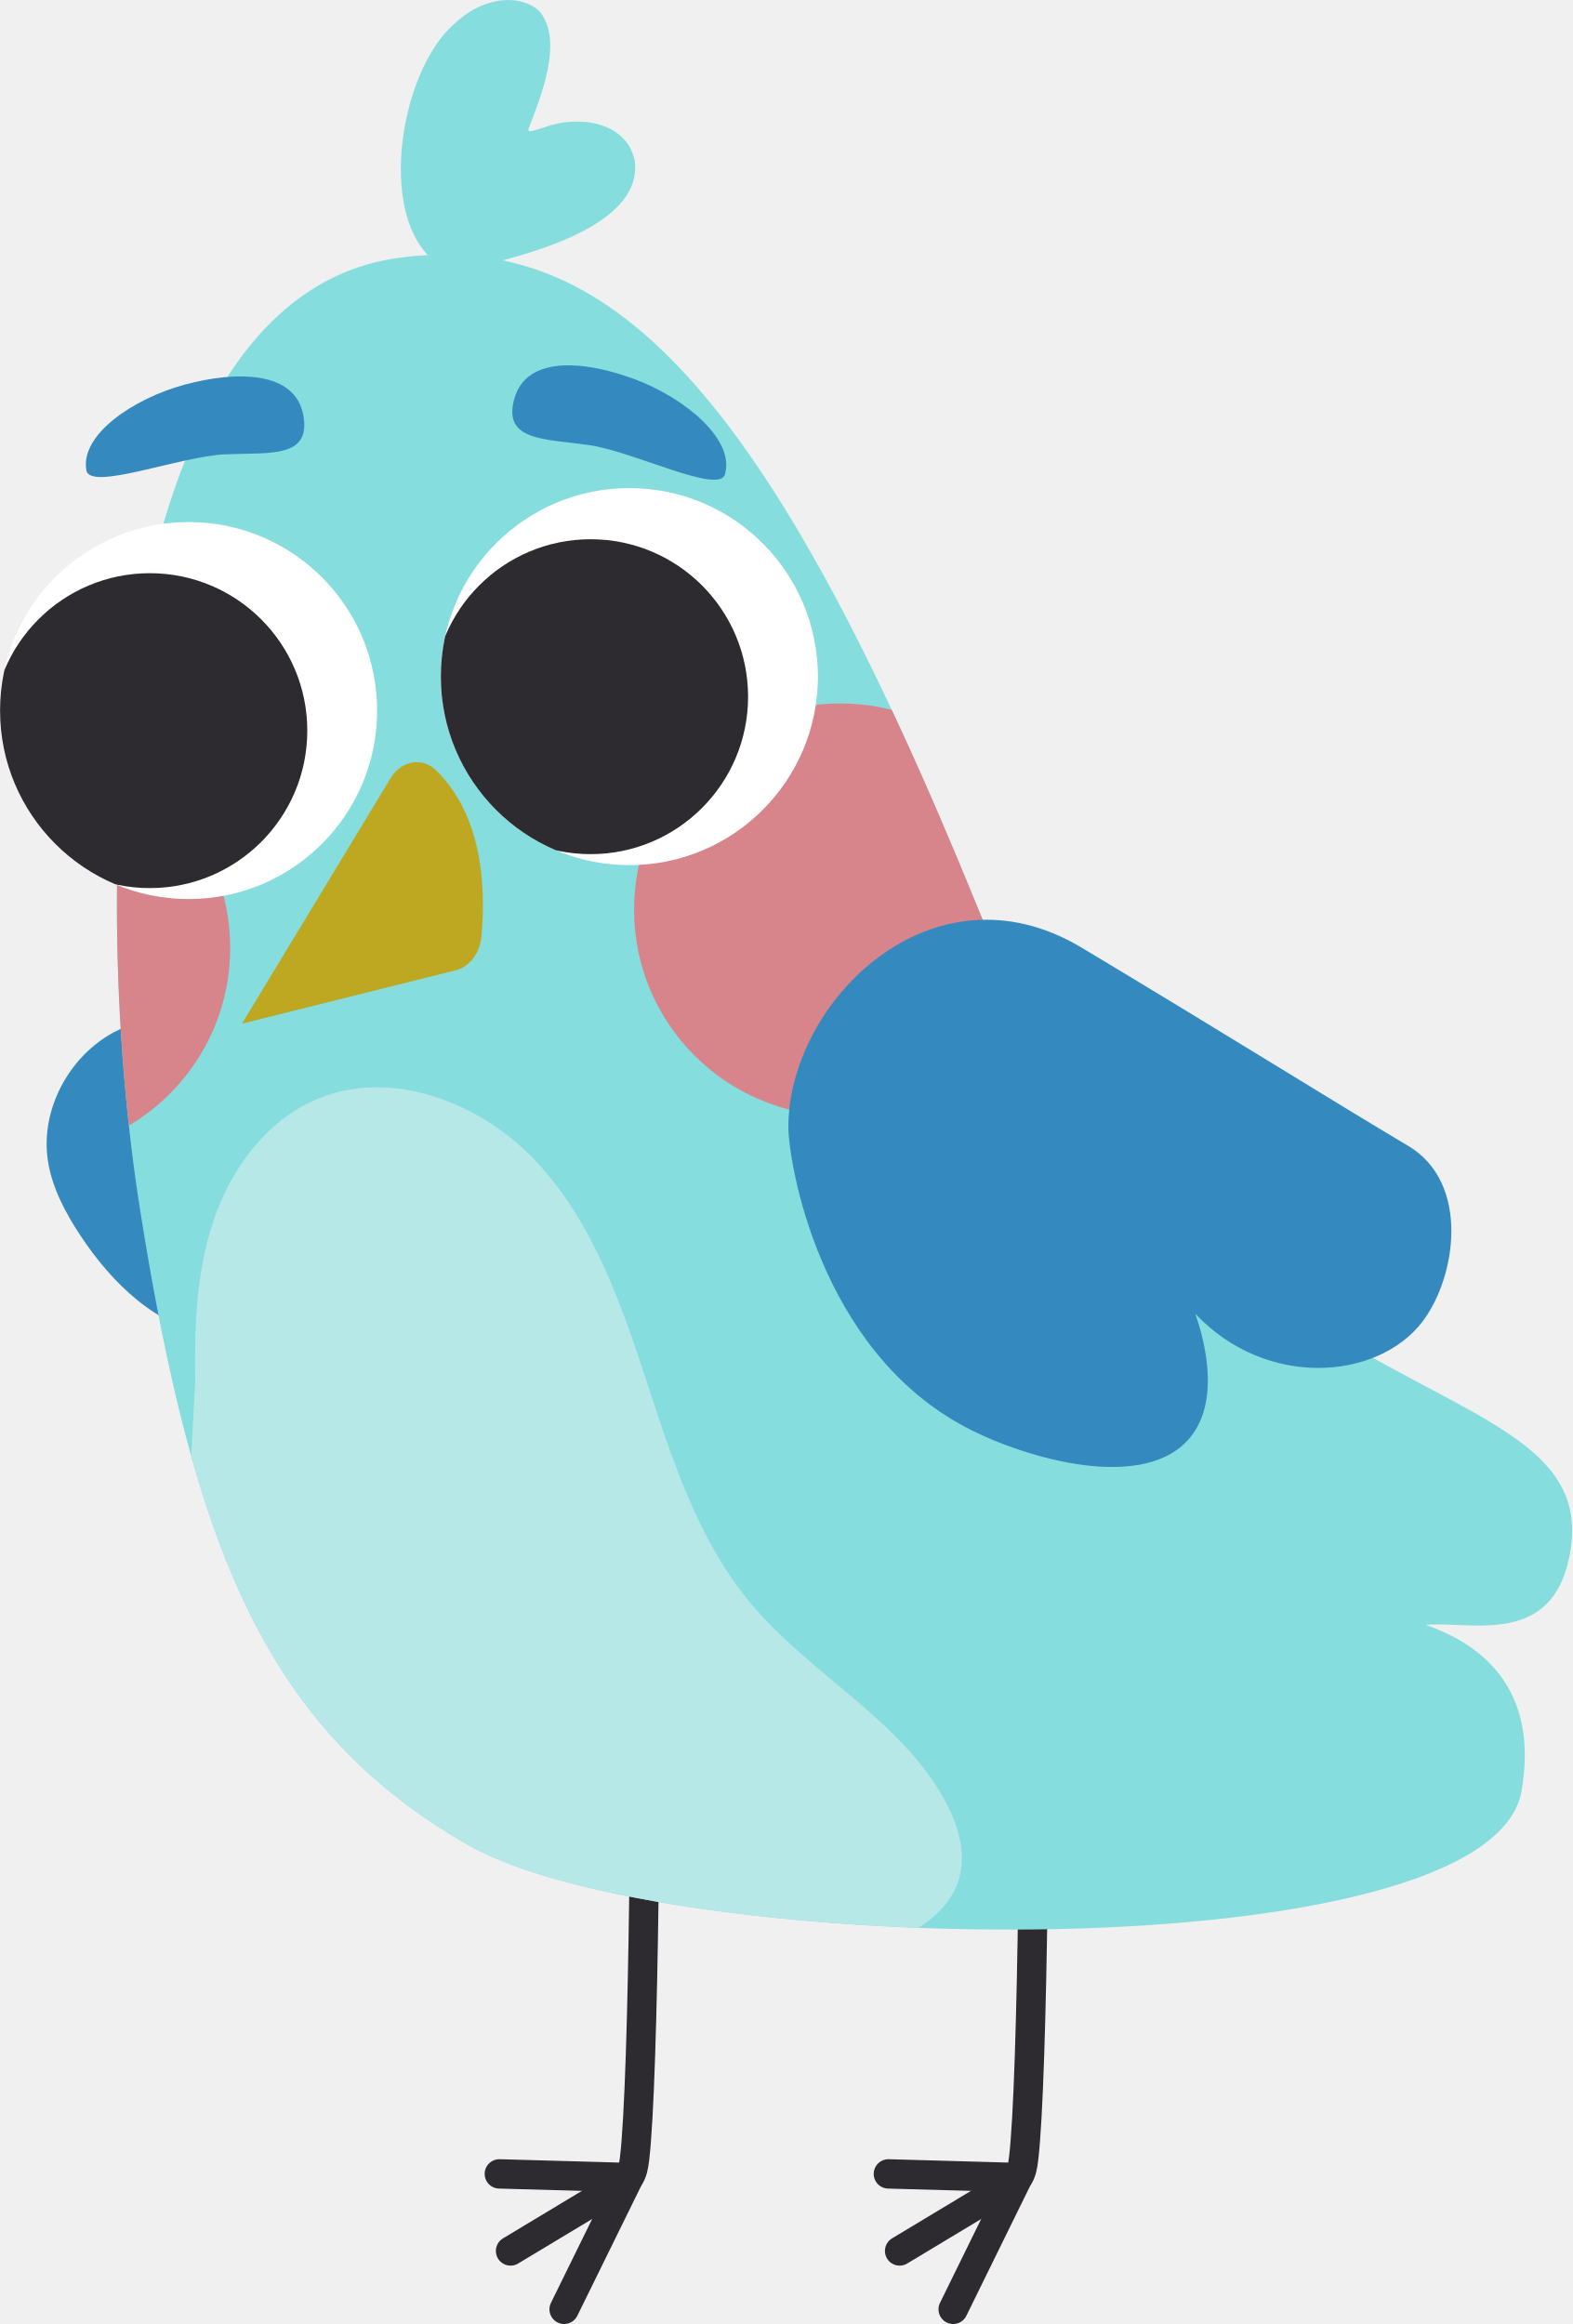
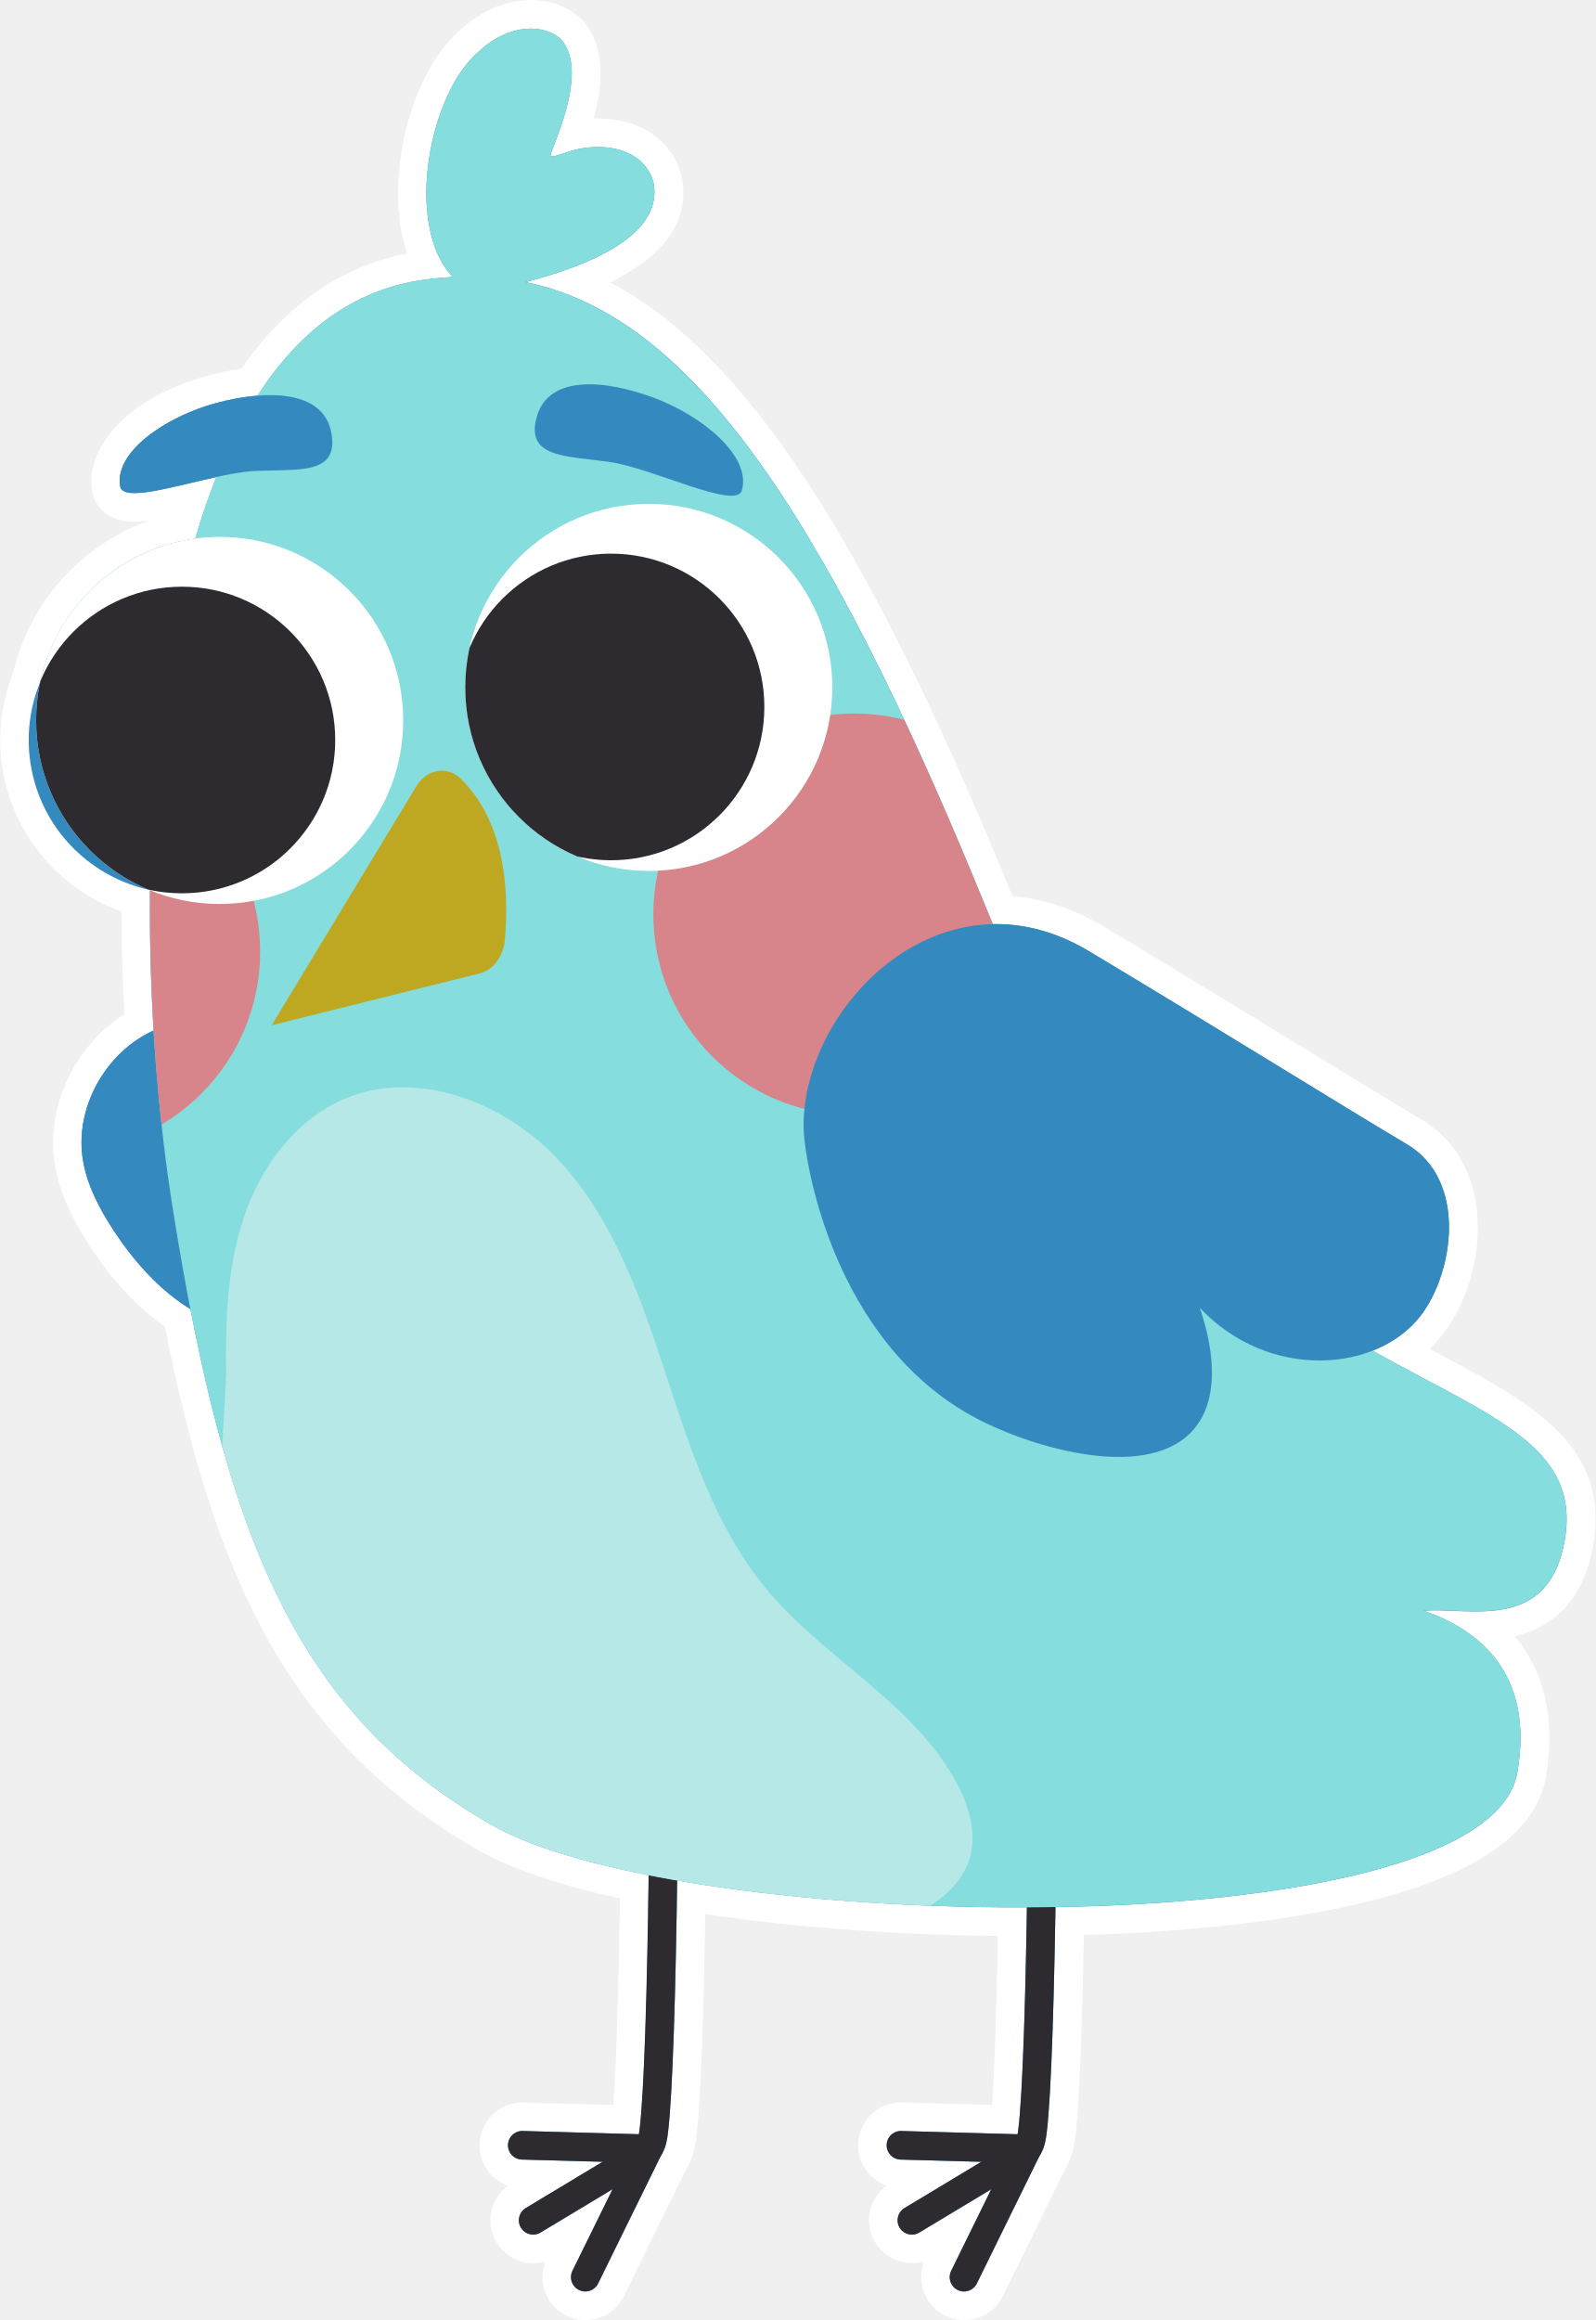
- <svg xmlns="http://www.w3.org/2000/svg" id="Capa_1" width="267.69" height="395.72" version="1.1" viewBox="0 0 267.69 395.72">
+ <svg xmlns="http://www.w3.org/2000/svg" id="Capa_1" width="279" height="405.72" version="1.1" viewBox="0 0 279 405.72">
  <defs>
    <style>
      .st0 {
        fill: #d7848b;
      }

      .st1 {
        fill: #2d2b30;
      }

      .st2 {
        fill: #bfa821;
      }

      .st3 {
        fill: #85dddd;
      }

      .st4 {
        fill: none;
        stroke: #2d2b30;
        stroke-linecap: round;
        stroke-linejoin: round;
        stroke-width: 5px;
      }

      .st5 {
        clip-path: url(#clippath-1);
      }

      .st6 {
        clip-path: url(#clippath-2);
      }

      .st7 {
        fill: #fff;
      }

      .st8 {
        fill: #b5e8e6;
      }

      .st9 {
        fill: #348abf;
      }

      .st10 {
        clip-path: url(#clippath);
      }
    </style>
    <clipPath id="clippath">
-       <path class="st3" d="M242.72,276.68c7.55-.74,21.99,4.11,24.68-12.68,5.27-32.85-64.57-19.97-100.84-109.22-36.27-89.25-62.98-115.84-98.84-110.85-49.19,6.85-53.05,104.26-43.85,162.2,9.2,57.94,21.66,88.41,55.75,107.98,34.09,19.56,174.11,21.8,179.45-9.18,3.03-17.58-7.06-25.06-16.34-28.25Z" />
+       <path class="st3" d="M249.03,281.68c7.55-.74,21.99,4.11,24.68-12.68,5.27-32.85-64.57-19.97-100.84-109.22-36.27-89.25-62.98-115.84-98.84-110.85-49.19,6.85-53.05,104.26-43.85,162.2,9.2,57.94,21.66,88.41,55.75,107.98,34.09,19.56,174.11,21.8,179.45-9.18,3.03-17.58-7.06-25.06-16.34-28.25Z" />
    </clipPath>
    <clipPath id="clippath-1">
-       <circle class="st7" cx="32.11" cy="120.99" r="32.1" />
+       <circle class="st7" cx="38.42" cy="125.99" r="32.1" />
    </clipPath>
    <clipPath id="clippath-2">
-       <circle class="st7" cx="107.16" cy="115.21" r="32.1" />
+       <circle class="st7" cx="113.47" cy="120.21" r="32.1" />
    </clipPath>
  </defs>
-   <path class="st4" d="M175.75,278.29c.65,13.14.16,76.33-1.48,89.38-.14,1.09-.3,2.23-.95,3.11-.5.68-1.25,1.13-1.97,1.56-6.06,3.65-12.12,7.29-18.18,10.94" />
-   <polyline class="st4" points="151.26 370.16 173.31 370.78 162.29 393.22" />
-   <path class="st4" d="M109.51,278.29c.65,13.14.16,76.33-1.48,89.38-.14,1.09-.3,2.23-.95,3.11-.5.68-1.25,1.13-1.97,1.56-6.06,3.65-12.12,7.29-18.18,10.94" />
-   <polyline class="st4" points="85.02 370.16 107.08 370.78 96.05 393.22" />
-   <path class="st9" d="M22.98,174.3c-9.77,2.87-16.5,13.66-14.77,23.7.77,4.46,2.96,8.55,5.45,12.33,5.38,8.17,13.07,15.69,22.75,17.1,4.1.6,8.97-.35,10.98-3.97.87-1.57,1.07-3.42,1.21-5.21.64-8.32.23-16.91-2.99-24.61-3.22-7.7-9.61-14.39-17.72-16.36-2.03-.49-4.39-.86-5.48-2.64" />
+   <path class="st7" d="M168.6,405.72c-1.14,0-2.28-.27-3.3-.77-3.53-1.74-5.09-5.89-3.67-9.49-.69.21-1.41.31-2.14.31-2.62,0-5.08-1.39-6.43-3.63-1.03-1.71-1.34-3.73-.85-5.67.43-1.72,1.43-3.21,2.85-4.24-1.1-.39-2.1-1.04-2.92-1.91-1.38-1.46-2.1-3.36-2.05-5.36.12-4.09,3.41-7.29,7.5-7.29l15.9.44c.43-5.93.8-16.25,1.05-29.56-17.86-.16-35.7-1.49-51.18-3.82-.2,12.24-.66,31.72-1.56,38.89-.16,1.26-.45,3.55-1.83,5.83l-10.86,22.1c-1.27,2.59-3.85,4.19-6.73,4.19-1.14,0-2.28-.27-3.3-.77-3.53-1.74-5.09-5.89-3.67-9.49-.69.21-1.41.31-2.14.31-2.62,0-5.08-1.39-6.43-3.63-1.03-1.72-1.34-3.73-.85-5.68.43-1.72,1.43-3.21,2.85-4.24-1.1-.39-2.1-1.04-2.92-1.91-1.38-1.46-2.1-3.36-2.05-5.36.11-4.02,3.46-7.29,7.47-7.29l15.93.44c.5-6.93.92-19.78,1.16-36.12-10.83-2.38-19.21-5.25-24.95-8.54-34.03-19.53-46.31-49.53-54.64-91.48-4.75-3.31-9.12-7.97-13.01-13.88-2.18-3.31-5.19-8.38-6.2-14.24-1.74-10.13,3.36-20.93,12.11-26.5-.31-6.02-.47-12.03-.48-17.95-10.14-3.61-17.97-12.24-20.41-22.87-1.46-6.34-.95-12.86,1.45-18.88,2.85-12.33,11.88-22.35,23.64-26.58-.86.1-1.66.16-2.4.16-5.98,0-7.18-4.01-7.41-5.24-1.3-7.05,5.3-16.3,20.46-20.36,1.91-.51,3.79-.9,5.62-1.16,7.76-11.17,17.5-17.93,28.99-20.14-1.28-3.79-1.81-8.26-1.51-13.17.65-10.6,5-21.01,10.85-25.97,3.64-3.35,8.02-5.19,12.34-5.19,3.46,0,6.59,1.19,8.82,3.36l.18.17.16.19c3.99,4.71,3.34,11.33,1.77,17,.26,0,.52-.01.78-.01,7.55,0,13.18,3.97,14.68,10.36l.04.19.03.19c1.12,7.28-3.12,13.28-12.65,17.93,23.81,12.5,45.1,45.37,70.39,107.34,5.47.45,10.85,2.25,16.03,5.35,13.8,8.28,24.86,15.04,34.61,21.02,8,4.9,14.91,9.13,20.94,12.72,4.94,2.94,8.17,7.69,9.34,13.73,1.51,7.83-.7,17.31-5.5,23.58-.75.98-1.59,1.9-2.51,2.75.49.26.98.52,1.47.78,16.1,8.55,30.01,15.93,27.25,33.14-1.8,11.25-8.31,15.06-13.79,16.35,5.26,6.22,7.17,14.6,5.44,24.64-1.63,9.49-11.67,16.69-29.83,21.41-13.37,3.48-30.91,5.6-50.96,6.19-.22,11.94-.67,28.67-1.49,35.22-.16,1.26-.45,3.56-1.83,5.83l-10.86,22.1c-1.27,2.59-3.85,4.19-6.73,4.19Z" />
+   <path class="st9" d="M240.07,236.2c3.4-1.34,6.33-3.42,8.41-6.13,5.77-7.54,8.22-23.64-2.42-29.97-13.19-7.85-30.07-18.45-55.57-33.74-5.75-3.45-11.46-4.86-16.84-4.75-.26-.61-.52-1.22-.77-1.84-29.99-73.81-53.45-104.76-80.95-110.44,9.37-2.47,23.92-7.5,22.43-17.12-1.61-6.83-10.04-7.53-15.39-5.51-1.96.6-2.82,1-2.67.25,1.93-5.03,6.09-15.02,1.88-20-2.92-2.84-9.13-2.89-14.37,2-8.75,7.3-13.2,30.37-4.64,39.49-1.69.09-3.4.26-5.12.5-12.36,1.72-21.86,9.16-29,20.26-2.34.18-4.8.63-7.19,1.27-8.88,2.38-17.95,8.6-16.83,14.62.5,2.7,9.23,0,16.82-1.66-1.36,3.42-2.59,7.01-3.69,10.76-.97.13-1.94.3-2.91.52-12.51,2.87-21.61,12.69-24.18,24.45-2.07,4.97-2.66,10.61-1.37,16.26,2.39,10.41,10.55,18,20.32,20.18.08.03.15.06.23.09-.09,8.29.14,16.55.63,24.54-8.43,3.8-13.93,13.6-12.35,22.78.77,4.46,2.96,8.55,5.45,12.33,3.5,5.31,7.98,10.33,13.34,13.6,9.02,46.57,22.22,72.72,52.63,90.17,6.17,3.54,15.83,6.51,27.52,8.82-.24,18.93-.77,37.86-1.59,44.43-.03.27-.08.57-.13.87l-20.33-.56c-1.35-.06-2.53,1.05-2.57,2.43s1.05,2.53,2.43,2.57l14.12.39-13.43,8.09c-1.18.71-1.56,2.25-.85,3.43.47.78,1.3,1.21,2.14,1.21.44,0,.88-.12,1.29-.36l12.6-7.58-7.02,14.28c-.61,1.24-.1,2.74,1.14,3.35.35.17.73.26,1.1.26.92,0,1.81-.51,2.25-1.4l10.97-22.34c.91-1.38,1.11-2.95,1.24-4.01.82-6.57,1.35-25.27,1.61-44.13,17.93,3.12,39.81,4.78,61.18,4.7-.27,16.94-.77,32.88-1.51,38.81-.03.27-.08.57-.13.87l-20.33-.56c-1.37-.04-2.53,1.05-2.57,2.43-.04,1.38,1.05,2.53,2.43,2.57l14.12.39-13.43,8.09c-1.18.71-1.56,2.25-.85,3.43.47.78,1.3,1.21,2.14,1.21.44,0,.88-.12,1.29-.36l12.6-7.58-7.02,14.28c-.61,1.24-.1,2.74,1.14,3.35.35.17.73.26,1.1.26.92,0,1.81-.51,2.25-1.4l10.97-22.34c.9-1.38,1.11-2.94,1.24-4.01.76-6.03,1.27-22.28,1.54-39.48,40.65-.68,78.07-7.85,80.78-23.57,3.03-17.58-7.06-25.06-16.34-28.25,7.55-.74,21.99,4.11,24.68-12.68,2.58-16.12-12.91-21.23-33.64-32.79Z" />
+   <path class="st4" d="M182.06,283.29c.65,13.14.16,76.33-1.48,89.38-.14,1.09-.3,2.23-.95,3.11-.5.68-1.25,1.13-1.97,1.56-6.06,3.65-12.12,7.29-18.18,10.94" />
+   <polyline class="st4" points="157.57 375.16 179.62 375.78 168.6 398.22" />
+   <path class="st4" d="M115.82,283.29c.65,13.14.16,76.33-1.48,89.38-.14,1.09-.3,2.23-.95,3.11-.5.68-1.25,1.13-1.97,1.56-6.06,3.65-12.12,7.29-18.18,10.94" />
+   <polyline class="st4" points="91.34 375.16 113.39 375.78 102.36 398.22" />
+   <path class="st9" d="M29.29,179.3c-9.77,2.87-16.5,13.66-14.77,23.7.77,4.46,2.96,8.55,5.45,12.33,5.38,8.17,13.07,15.69,22.75,17.1,4.1.6,8.97-.35,10.98-3.97.87-1.57,1.07-3.42,1.21-5.21.64-8.32.23-16.91-2.99-24.61-3.22-7.7-9.61-14.39-17.72-16.36-2.03-.49-4.39-.86-5.48-2.64" />
  <g>
-     <path class="st3" d="M242.72,276.68c7.55-.74,21.99,4.11,24.68-12.68,5.27-32.85-64.57-19.97-100.84-109.22-36.27-89.25-62.98-115.84-98.84-110.85-49.19,6.85-53.05,104.26-43.85,162.2,9.2,57.94,21.66,88.41,55.75,107.98,34.09,19.56,174.11,21.8,179.45-9.18,3.03-17.58-7.06-25.06-16.34-28.25Z" />
+     <path class="st3" d="M249.03,281.68c7.55-.74,21.99,4.11,24.68-12.68,5.27-32.85-64.57-19.97-100.84-109.22-36.27-89.25-62.98-115.84-98.84-110.85-49.19,6.85-53.05,104.26-43.85,162.2,9.2,57.94,21.66,88.41,55.75,107.98,34.09,19.56,174.11,21.8,179.45-9.18,3.03-17.58-7.06-25.06-16.34-28.25Z" />
    <g class="st10">
-       <path class="st8" d="M33.23,235.42c-.14-9.26.15-18.7,3.09-27.49,2.94-8.79,8.87-16.96,17.36-20.66,12.82-5.59,28.35.45,37.83,10.73,9.49,10.28,14.25,23.94,18.6,37.24,4.35,13.29,8.74,27.01,17.7,37.75,10.18,12.2,25.72,19.85,33.22,33.87,2.2,4.11,3.61,9.01,2.15,13.44-1.64,4.96-6.42,8.15-11.13,10.41-25.67,12.32-56.3,7.98-83.19-1.37-17.09-5.94-35.58-16.3-38.9-34.08" />
-       <circle class="st0" cx="143.08" cy="154.9" r="35.12" />
-       <circle class="st0" cx="4.07" cy="161.42" r="35.12" />
+       <path class="st8" d="M39.55,240.42c-.14-9.26.15-18.7,3.09-27.49,2.94-8.79,8.87-16.96,17.36-20.66,12.82-5.59,28.35.45,37.83,10.73,9.49,10.28,14.25,23.94,18.6,37.24,4.35,13.29,8.74,27.01,17.7,37.75,10.18,12.2,25.72,19.85,33.22,33.87,2.2,4.11,3.61,9.01,2.15,13.44-1.64,4.96-6.42,8.15-11.13,10.41-25.67,12.32-56.3,7.98-83.19-1.37-17.09-5.94-35.58-16.3-38.9-34.08" />
+       <circle class="st0" cx="149.39" cy="159.9" r="35.12" />
+       <circle class="st0" cx="10.38" cy="166.42" r="35.12" />
    </g>
  </g>
-   <path class="st2" d="M74.21,131.13c4.08,3.9,9.18,12.1,7.77,28.28-.24,2.76-1.92,5.07-4.17,5.76l-36.61,9.13,25.47-42.07c1.89-2.75,5.26-3.28,7.54-1.1Z" />
+   <path class="st2" d="M80.52,136.13c4.08,3.9,9.18,12.1,7.77,28.28-.24,2.76-1.92,5.07-4.17,5.76l-36.61,9.13,25.47-42.07c1.89-2.75,5.26-3.28,7.54-1.1Z" />
  <g>
-     <circle class="st7" cx="32.11" cy="120.99" r="32.1" />
+     <circle class="st7" cx="38.42" cy="125.99" r="32.1" />
    <g class="st5">
-       <circle class="st1" cx="25.51" cy="124.41" r="26.81" />
+       <circle class="st1" cx="31.82" cy="129.41" r="26.81" />
    </g>
  </g>
  <g>
-     <circle class="st7" cx="107.16" cy="115.21" r="32.1" />
+     <circle class="st7" cx="113.47" cy="120.21" r="32.1" />
    <g class="st6">
-       <circle class="st1" cx="100.56" cy="118.63" r="26.81" />
+       <circle class="st1" cx="106.87" cy="123.63" r="26.81" />
    </g>
  </g>
-   <path class="st9" d="M14.7,80.08c.67,3.6,15.9-2.39,23.63-2.72s14.69.71,13.3-6.72c-1.4-7.43-11.21-7.55-20.09-5.17s-17.95,8.6-16.83,14.62Z" />
-   <path class="st9" d="M123.45,80.75c-1.01,3.52-15.59-3.91-23.26-4.98s-14.69-.71-12.59-7.97,11.88-6.44,20.49-3.22,17.04,10.29,15.35,16.17Z" />
-   <path class="st3" d="M75.66,45.65c-12.19-6.76-7.75-33.71,1.83-41.71,5.25-4.88,11.45-4.83,14.37-2,4.22,4.98.06,14.97-1.88,20-.15.75.71.35,2.67-.25,5.35-2.02,13.78-1.31,15.39,5.51,1.89,12.26-22.24,17.07-28.54,18.62" />
-   <path class="st9" d="M239.75,195.1c10.64,6.33,8.19,22.43,2.42,29.97-7.57,9.89-26.47,11.51-38.65-1.36,1.21,3.47,4.51,14.29-.78,20.93-7.66,9.62-28.05,3.79-38.26-1.59-25.24-13.3-30.24-45.51-30.25-51.09-.05-21.28,24.46-45.88,49.95-30.59,25.49,15.29,42.37,25.89,55.57,33.74Z" />
+   <path class="st9" d="M21.01,85.08c.67,3.6,15.9-2.39,23.63-2.72s14.69.71,13.3-6.72c-1.4-7.43-11.21-7.55-20.09-5.17s-17.95,8.6-16.83,14.62Z" />
+   <path class="st9" d="M129.76,85.75c-1.01,3.52-15.59-3.91-23.26-4.98s-14.69-.71-12.59-7.97,11.88-6.44,20.49-3.22,17.04,10.29,15.35,16.17Z" />
+   <path class="st3" d="M81.98,50.65c-12.19-6.76-7.75-33.71,1.83-41.71,5.25-4.88,11.45-4.83,14.37-2,4.22,4.98.06,14.97-1.88,20-.15.75.71.35,2.67-.25,5.35-2.02,13.78-1.31,15.39,5.51,1.89,12.26-22.24,17.07-28.54,18.62" />
+   <path class="st9" d="M246.06,200.1c10.64,6.33,8.19,22.43,2.42,29.97-7.57,9.89-26.47,11.51-38.65-1.36,1.21,3.47,4.51,14.29-.78,20.93-7.66,9.62-28.05,3.79-38.26-1.59-25.24-13.3-30.24-45.51-30.25-51.09-.05-21.28,24.46-45.88,49.95-30.59,25.49,15.29,42.37,25.89,55.57,33.74Z" />
</svg>
